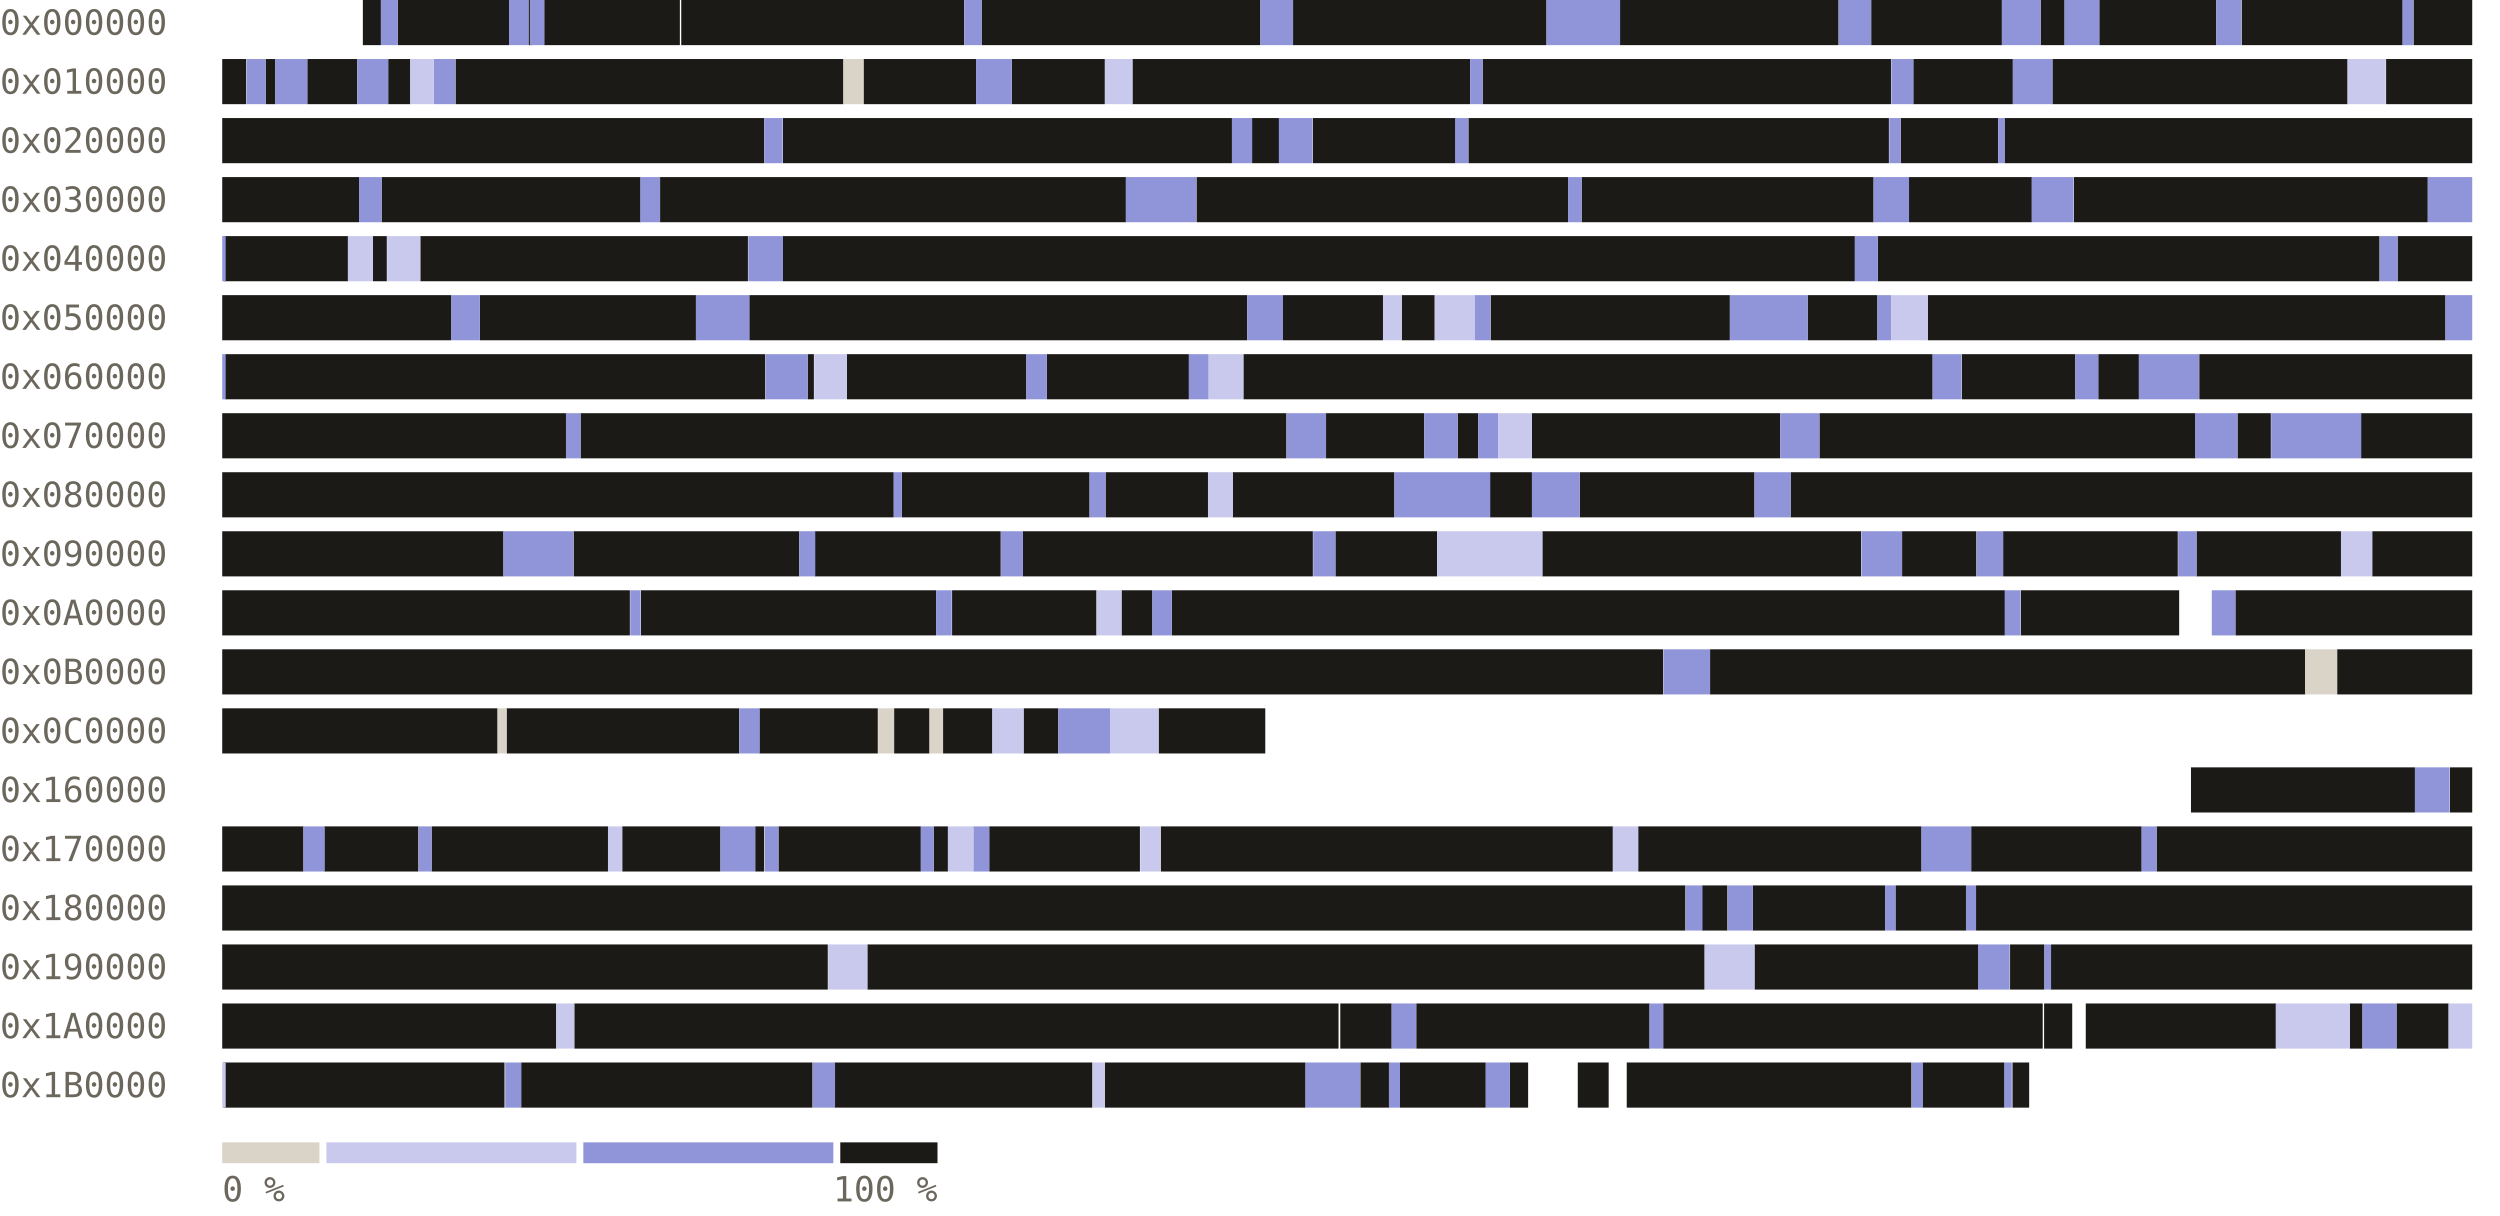
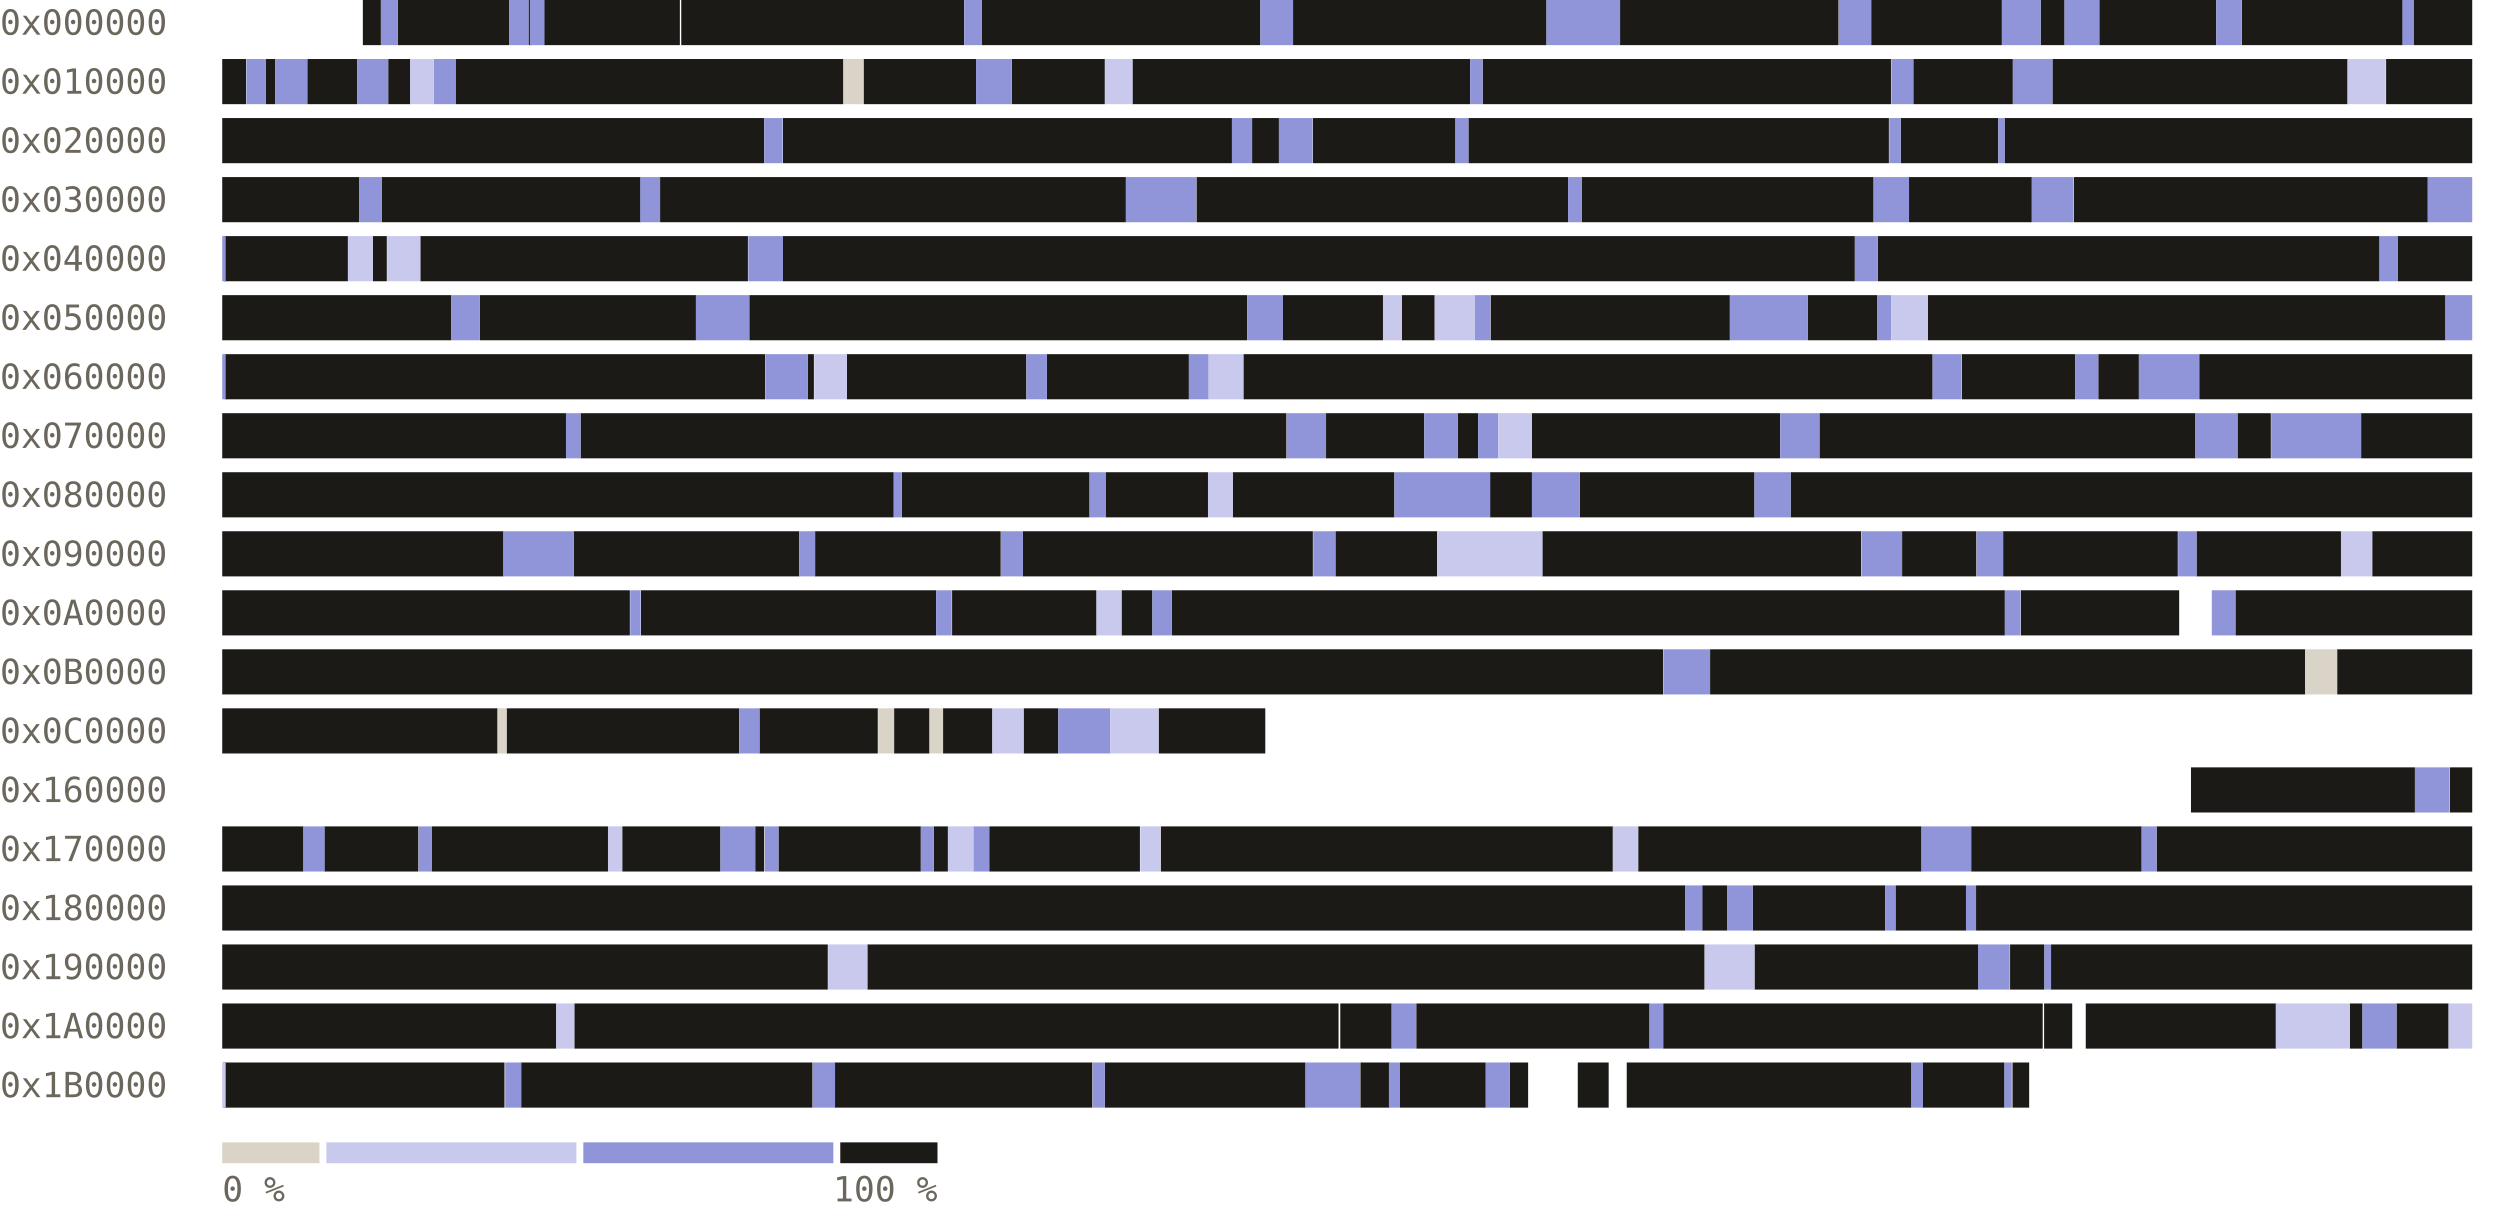
<svg xmlns="http://www.w3.org/2000/svg" viewBox="0 0 720 350" width="720" height="350">
  <style>text{font:10px monospace;fill:#6b675c}.q0{fill:#d9d4c7}.q1{fill:#e3e2f2}.q2{fill:#d6d6ef}.q3{fill:#c8c9ec}.q4{fill:#babce8}.q5{fill:#acafe4}.q6{fill:#9ea2df}.q7{fill:#9094d8}.q8{fill:#8186cf}.q9{fill:#7277c4}.q10{fill:#1b1a17}@media (prefers-color-scheme:dark){text{fill:#a8a293}.q0{fill:#4a463d}.q1{fill:#35375a}.q2{fill:#3c3f66}.q3{fill:#444772}.q4{fill:#4d517f}.q5{fill:#575b8c}.q6{fill:#62669a}.q7{fill:#6e72a8}.q8{fill:#7b7fb6}.q9{fill:#888cc4}.q10{fill:#d6d0bd}}</style>
  <text x="0" y="10">0x000000</text>
  <text x="0" y="27">0x010000</text>
  <text x="0" y="44">0x020000</text>
  <text x="0" y="61">0x030000</text>
  <text x="0" y="78">0x040000</text>
  <text x="0" y="95">0x050000</text>
  <text x="0" y="112">0x060000</text>
  <text x="0" y="129">0x070000</text>
  <text x="0" y="146">0x080000</text>
  <text x="0" y="163">0x090000</text>
  <text x="0" y="180">0x0A0000</text>
  <text x="0" y="197">0x0B0000</text>
  <text x="0" y="214">0x0C0000</text>
  <text x="0" y="231">0x160000</text>
  <text x="0" y="248">0x170000</text>
  <text x="0" y="265">0x180000</text>
  <text x="0" y="282">0x190000</text>
  <text x="0" y="299">0x1A0000</text>
  <text x="0" y="316">0x1B0000</text>
  <path class="q10" d="M104.5 0h5.2v13h-5.2zM114.6 0h32v13h-32zM152.2 0h1v13h-1zM156.7 0h39.1v13h-39.1zM196.2 0h81.5v13h-81.5zM282.7 0h80.3v13h-80.3zM372.4 0h73v13h-73zM466.5 0h63v13h-63zM538.9 0h37.7v13h-37.7zM587.7 0h6.9v13h-6.9zM604.6 0h33.7v13h-33.7zM645.6 0h46.4v13h-46.4zM695.1 0h16.9v13h-16.9zM64 17h6.9v13h-6.9zM76.5 17h2.8v13h-2.8zM88.5 17h14.4v13h-14.4zM111.8 17h6.4v13h-6.4zM131.2 17h111.7v13h-111.7zM248.7 17h32.4v13h-32.4zM291.4 17h26.8v13h-26.8zM326.1 17h97.3v13h-97.3zM427 17h117.6v13h-117.6zM551 17h28.7v13h-28.7zM591.1 17h85v13h-85zM687.2 17h24.8v13h-24.8zM64 34h156.1v13h-156.1zM225.5 34h129.3v13h-129.3zM360.6 34h7.8v13h-7.8zM378.1 34h41.1v13h-41.1zM422.9 34h121.1v13h-121.1zM547.4 34h28.1v13h-28.1zM577.3 34h134.7v13h-134.7zM64 51h39.4v13h-39.4zM109.9 51h74.6v13h-74.6zM190.1 51h134.2v13h-134.2zM344.6 51h107v13h-107zM455.5 51h84.1v13h-84.1zM549.8 51h35.4v13h-35.4zM597.3 51h101.9v13h-101.9zM64.4 68h35.8v13h-35.8zM107.4 68h4v13h-4zM121 68h94.4v13h-94.4zM225.5 68h308.7v13h-308.7zM540.8 68h144.5v13h-144.5zM690.5 68h21.5v13h-21.5zM64 85h66v13h-66zM138.2 85h62.3v13h-62.3zM215.8 85h143.4v13h-143.4zM369.5 85h28.8v13h-28.8zM403.7 85h9.5v13h-9.5zM429.3 85h68.9v13h-68.9zM520.6 85h20.1v13h-20.1zM555.2 85h149.1v13h-149.1zM64.8 102h155.6v13h-155.6zM232.6 102h1.8v13h-1.8zM243.9 102h51.7v13h-51.7zM301.5 102h40.9v13h-40.9zM358.1 102h198.5v13h-198.5zM565 102h32.7v13h-32.7zM604.3 102h11.7v13h-11.7zM633.4 102h78.6v13h-78.6zM64 119h99v13h-99zM167.2 119h203.3v13h-203.3zM381.9 119h28.3v13h-28.3zM419.8 119h5.9v13h-5.9zM441.2 119h71.5v13h-71.5zM524 119h108.3v13h-108.3zM644.4 119h9.6v13h-9.6zM680 119h32v13h-32zM64 136h193.4v13h-193.4zM259.7 136h54.1v13h-54.1zM318.4 136h29.5v13h-29.5zM355 136h46.6v13h-46.6zM429.1 136h12.1v13h-12.1zM455 136h50.3v13h-50.3zM515.7 136h196.3v13h-196.3zM64 153h81v13h-81zM165.2 153h65v13h-65zM234.7 153h53.5v13h-53.5zM294.6 153h83.5v13h-83.5zM384.6 153h29.3v13h-29.3zM444.2 153h91.8v13h-91.8zM547.8 153h21.4v13h-21.4zM576.9 153h50.3v13h-50.3zM632.6 153h41.6v13h-41.6zM683.2 153h28.8v13h-28.8zM64 170h117.4v13h-117.4zM184.6 170h85v13h-85zM274.2 170h41.6v13h-41.6zM323 170h8.9v13h-8.9zM337.5 170h239.9v13h-239.9zM582 170h45.6v13h-45.6zM643.8 170h68.2v13h-68.2zM64 187h415v13h-415zM492.5 187h171.4v13h-171.4zM673.1 187h38.9v13h-38.9zM64 204h79.3v13h-79.3zM145.9 204h67v13h-67zM218.7 204h34.1v13h-34.1zM257.5 204h10.2v13h-10.2zM271.6 204h14.2v13h-14.2zM294.8 204h10v13h-10zM333.7 204h30.7v13h-30.7zM631 221h64.5v13h-64.5zM705.6 221h6.4v13h-6.4zM64 238h23.4v13h-23.4zM93.4 238h27.1v13h-27.1zM124.3 238h50.8v13h-50.8zM179.2 238h28.3v13h-28.3zM217.5 238h2.6v13h-2.6zM224.2 238h41v13h-41zM268.9 238h4.1v13h-4.1zM284.9 238h43.4v13h-43.4zM334.3 238h130.2v13h-130.2zM471.8 238h81.6v13h-81.6zM567.7 238h49.1v13h-49.1zM621.1 238h90.9v13h-90.9zM64 255h421.4v13h-421.4zM490.2 255h7.3v13h-7.3zM504.8 255h38.1v13h-38.1zM545.9 255h20.3v13h-20.3zM569.1 255h142.9v13h-142.9zM64 272h174.4v13h-174.4zM249.8 272h241.1v13h-241.1zM505.3 272h64.5v13h-64.5zM578.9 272h9.9v13h-9.9zM590.7 272h121.3v13h-121.3zM64 289h96.2v13h-96.2zM165.4 289h220.1v13h-220.1zM386 289h14.8v13h-14.8zM407.9 289h67.2v13h-67.2zM479 289h109.3v13h-109.3zM588.7 289h8.1v13h-8.1zM600.7 289h54.8v13h-54.8zM676.8 289h3.6v13h-3.6zM690.2 289h15v13h-15zM64.3 306h81v13h-81zM150.1 306h83.9v13h-83.9zM240.4 306h74.2v13h-74.2zM318.2 306h57.8v13h-57.8zM391.8 306h8.3v13h-8.3zM403.2 306h24.7v13h-24.7zM434.8 306h5.3v13h-5.3zM454.4 306h8.9v13h-8.9zM468.5 306h82v13h-82zM553.7 306h23.6v13h-23.6zM579.6 306h4.8v13h-4.8z" />
-   <path class="q7" d="M109.7 0h4.9v13h-4.9zM146.6 0h5.6v13h-5.6zM152.6 0h4.2v13h-4.2zM277.7 0h5v13h-5zM363 0h9.4v13h-9.4zM445.4 0h21.2v13h-21.2zM529.6 0h9.3v13h-9.3zM576.5 0h11.2v13h-11.2zM594.6 0h10v13h-10zM638.3 0h7.2v13h-7.2zM691.9 0h3.1v13h-3.1zM71 17h5.5v13h-5.5zM79.3 17h9.2v13h-9.2zM102.9 17h8.9v13h-8.9zM124.9 17h6.2v13h-6.2zM281.1 17h10.3v13h-10.3zM423.4 17h3.6v13h-3.6zM544.7 17h6.4v13h-6.4zM579.7 17h11.4v13h-11.4zM220.1 34h5.3v13h-5.3zM354.8 34h5.8v13h-5.8zM368.3 34h9.7v13h-9.7zM419.1 34h3.8v13h-3.8zM544.1 34h3.3v13h-3.3zM575.5 34h1.9v13h-1.9zM103.4 51h6.5v13h-6.5zM184.4 51h5.7v13h-5.7zM324.2 51h20.3v13h-20.3zM451.6 51h3.9v13h-3.9zM539.6 51h10.2v13h-10.2zM585.1 51h12.1v13h-12.1zM699.2 51h12.8v13h-12.8zM64 68h1v13h-1zM215.5 68h10v13h-10zM534.2 68h6.6v13h-6.6zM685.4 68h5.1v13h-5.1zM130 85h8.2v13h-8.2zM200.4 85h15.4v13h-15.4zM359.2 85h10.3v13h-10.3zM424.8 85h4.4v13h-4.4zM498.2 85h22.4v13h-22.4zM540.7 85h4v13h-4zM704.3 85h7.7v13h-7.7zM64 102h1v13h-1zM220.5 102h12.1v13h-12.1zM295.6 102h5.9v13h-5.9zM342.4 102h5.7v13h-5.7zM556.6 102h8.3v13h-8.3zM597.7 102h6.6v13h-6.6zM616 102h17.3v13h-17.3zM163 119h4.2v13h-4.2zM370.6 119h11.3v13h-11.3zM410.2 119h9.6v13h-9.6zM425.7 119h5.8v13h-5.8zM512.7 119h11.3v13h-11.3zM632.2 119h12.2v13h-12.2zM654.1 119h25.9v13h-25.9zM257.4 136h2.3v13h-2.3zM313.8 136h4.6v13h-4.6zM401.6 136h27.6v13h-27.6zM441.2 136h13.8v13h-13.8zM505.3 136h10.4v13h-10.4zM145 153h20.1v13h-20.1zM230.2 153h4.6v13h-4.6zM288.3 153h6.3v13h-6.3zM378.2 153h6.4v13h-6.4zM536.1 153h11.7v13h-11.7zM569.3 153h7.6v13h-7.6zM627.3 153h5.3v13h-5.3zM181.5 170h3v13h-3zM269.6 170h4.5v13h-4.5zM331.9 170h5.6v13h-5.6zM577.4 170h4.5v13h-4.5zM637 170h6.8v13h-6.8zM479.1 187h13.4v13h-13.4zM212.9 204h5.9v13h-5.9zM304.8 204h15v13h-15zM695.5 221h10v13h-10zM87.4 238h6.1v13h-6.1zM120.6 238h3.7v13h-3.7zM207.5 238h10v13h-10zM220.3 238h3.9v13h-3.9zM265.2 238h3.7v13h-3.7zM280.3 238h4.6v13h-4.6zM553.4 238h14.3v13h-14.3zM616.8 238h4.3v13h-4.3zM485.5 255h4.8v13h-4.8zM497.6 255h7.2v13h-7.2zM542.9 255h3v13h-3zM566.2 255h2.9v13h-2.9zM569.7 272h9.1v13h-9.1zM588.8 272h1.9v13h-1.9zM400.8 289h7v13h-7zM475 289h4v13h-4zM680.4 289h9.8v13h-9.8zM145.5 306h4.6v13h-4.6zM234.1 306h6.4v13h-6.4zM376 306h15.7v13h-15.7zM400 306h3.2v13h-3.2zM427.9 306h6.9v13h-6.9zM550.6 306h3.2v13h-3.2zM577.3 306h2.1v13h-2.1z" />
-   <path class="q3" d="M118.1 17h6.8v13h-6.8zM318.2 17h8v13h-8zM676.1 17h11v13h-11zM100.2 68h7.2v13h-7.2zM111.5 68h9.6v13h-9.6zM398.3 85h5.4v13h-5.4zM413.2 85h11.6v13h-11.6zM544.7 85h10.5v13h-10.5zM234.5 102h9.4v13h-9.4zM348.1 102h10v13h-10zM431.5 119h9.7v13h-9.7zM347.9 136h7.2v13h-7.2zM413.9 153h30.3v13h-30.3zM674.2 153h9v13h-9zM315.8 170h7.2v13h-7.2zM285.8 204h9v13h-9zM319.8 204h13.8v13h-13.8zM175.1 238h4.1v13h-4.1zM273 238h7.4v13h-7.4zM328.4 238h5.8v13h-5.8zM464.5 238h7.3v13h-7.3zM238.5 272h11.3v13h-11.3zM491 272h14.3v13h-14.3zM160.2 289h5.2v13h-5.2zM655.4 289h21.4v13h-21.4zM705.2 289h6.8v13h-6.8zM64 306h1v13h-1zM314.7 306h3.5v13h-3.5z" />
+   <path class="q7" d="M109.7 0h4.9v13h-4.9zM146.6 0h5.6v13h-5.6zM152.6 0h4.2v13h-4.2zM277.7 0h5v13h-5zM363 0h9.4v13h-9.4zM445.4 0h21.2v13h-21.2zM529.6 0h9.3v13h-9.3zM576.5 0h11.2v13h-11.2zM594.6 0h10v13h-10zM638.3 0h7.2v13h-7.2zM691.9 0h3.1v13h-3.1zM71 17h5.5v13h-5.5zM79.3 17h9.2v13h-9.2zM102.9 17h8.9v13h-8.9zM124.9 17h6.2v13h-6.2zM281.1 17h10.3v13h-10.3zM423.4 17h3.6v13h-3.6zM544.7 17h6.4v13h-6.4zM579.7 17h11.4v13h-11.4zM220.1 34h5.3v13h-5.3zM354.8 34h5.8v13h-5.8zM368.3 34h9.7v13h-9.7zM419.1 34h3.8v13h-3.8zM544.1 34h3.3v13h-3.3zM575.5 34h1.9v13h-1.9zM103.4 51h6.5v13h-6.5zM184.4 51h5.7v13h-5.7zM324.2 51h20.3v13h-20.3zM451.6 51h3.9v13h-3.9zM539.6 51h10.2v13h-10.2zM585.1 51h12.1v13h-12.1zM699.2 51h12.8v13h-12.8zM64 68h1v13h-1zM215.5 68h10v13h-10zM534.2 68h6.6v13h-6.6zM685.4 68h5.1v13h-5.1zM130 85h8.2v13h-8.2zM200.4 85h15.4v13h-15.4zM359.2 85h10.3v13h-10.3zM424.8 85h4.4v13h-4.4zM498.2 85h22.4v13h-22.4zM540.7 85h4v13h-4zM704.3 85h7.7v13h-7.7zM64 102h1v13h-1zM220.5 102h12.1v13h-12.1zM295.6 102h5.9v13h-5.9zM342.4 102h5.7v13h-5.7zM556.6 102h8.3v13h-8.3zM597.7 102h6.6v13h-6.6zM616 102h17.3v13h-17.3zM163 119h4.2v13h-4.2zM370.6 119h11.3v13h-11.3zM410.2 119h9.6v13h-9.6zM425.7 119h5.8v13h-5.8zM512.7 119h11.3v13h-11.3zM632.2 119h12.2v13h-12.2zM654.1 119h25.9v13h-25.9zM257.4 136h2.3v13h-2.3zM313.8 136h4.6v13h-4.6zM401.6 136h27.6v13h-27.6zM441.2 136h13.8v13h-13.8zM505.3 136h10.4v13h-10.4zM145 153h20.1v13h-20.1zM230.2 153h4.6v13h-4.6zM288.3 153h6.3v13h-6.3zM378.2 153h6.4v13h-6.4zM536.1 153h11.7v13h-11.7zM569.3 153h7.6v13h-7.6zM627.3 153h5.3v13h-5.3zM181.5 170h3v13h-3zM269.6 170h4.5v13h-4.5zM331.9 170h5.6v13h-5.6zM577.4 170h4.5v13h-4.5zM637 170h6.8v13h-6.8zM479.1 187h13.4v13h-13.4zM212.9 204h5.9v13h-5.9zM304.8 204h15v13h-15zM695.5 221h10v13h-10zM87.4 238h6.1v13h-6.1zM120.6 238h3.7v13h-3.7zM207.5 238h10v13h-10zM220.3 238h3.9v13h-3.9zM265.2 238h3.7v13h-3.7zM280.3 238h4.6v13h-4.6zM553.4 238h14.3v13h-14.3zM616.8 238h4.3v13h-4.3zM485.5 255h4.8v13h-4.8zM497.6 255h7.2v13h-7.2zM542.9 255h3v13h-3zM566.2 255h2.9v13h-2.9zM569.7 272h9.1v13h-9.1zM588.8 272h1.9v13h-1.9zM400.8 289h7v13h-7zM475 289h4v13h-4zM680.4 289h9.8v13h-9.8zM145.5 306h4.6v13h-4.6zM234.1 306h6.4v13h-6.4zM314.7 306h3.5v13h-3.5zM376 306h15.7v13h-15.7zM400 306h3.2v13h-3.2zM427.9 306h6.9v13h-6.9zM550.6 306h3.2v13h-3.2zM577.3 306h2.1v13h-2.1z" />
+   <path class="q3" d="M118.1 17h6.8v13h-6.8zM318.2 17h8v13h-8zM676.1 17h11v13h-11zM100.2 68h7.2v13h-7.2zM111.5 68h9.6v13h-9.6zM398.3 85h5.4v13h-5.4zM413.2 85h11.6v13h-11.6zM544.7 85h10.5v13h-10.5zM234.5 102h9.4v13h-9.4zM348.1 102h10v13h-10zM431.5 119h9.7v13h-9.7zM347.9 136h7.2v13h-7.2zM413.9 153h30.3v13h-30.3zM674.2 153h9v13h-9zM315.8 170h7.2v13h-7.2zM285.8 204h9v13h-9zM319.8 204h13.8v13h-13.8zM175.1 238h4.1v13h-4.1zM273 238h7.4v13h-7.4zM328.4 238h5.8v13h-5.8zM464.5 238h7.3v13h-7.3zM238.5 272h11.3v13h-11.3zM491 272h14.3v13h-14.3zM160.2 289h5.2v13h-5.2zM655.4 289h21.4v13h-21.4zM705.2 289h6.8v13h-6.8zM64 306h1v13h-1z" />
  <path class="q0" d="M242.9 17h5.8v13h-5.8zM663.9 187h9.2v13h-9.2zM143.3 204h2.6v13h-2.6zM252.9 204h4.6v13h-4.6zM267.7 204h3.9v13h-3.9z" />
  <rect class="q0" x="64" y="329" width="28" height="6" />
  <rect class="q3" x="94" y="329" width="72" height="6" />
  <rect class="q7" x="168" y="329" width="72" height="6" />
  <rect class="q10" x="242" y="329" width="28" height="6" />
  <text x="64" y="346">0 %</text>
  <text x="270" y="346" text-anchor="end">100 %</text>
</svg>
